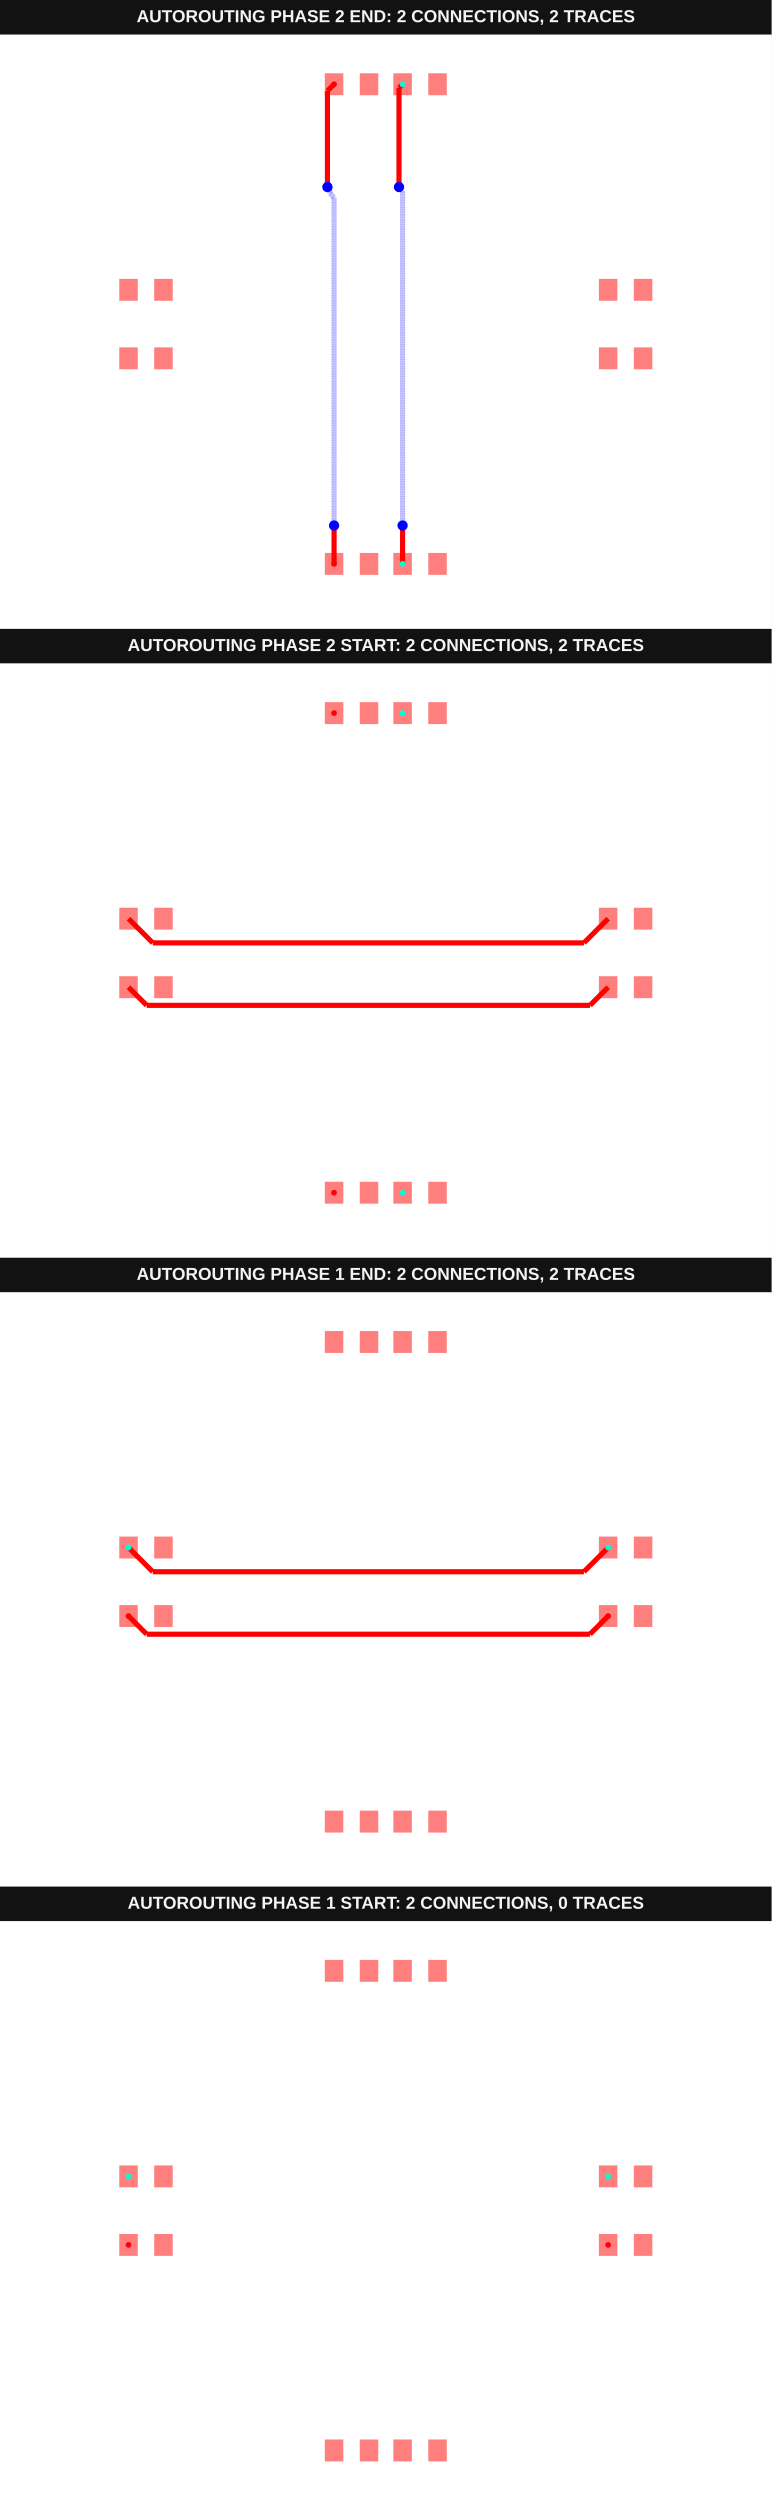
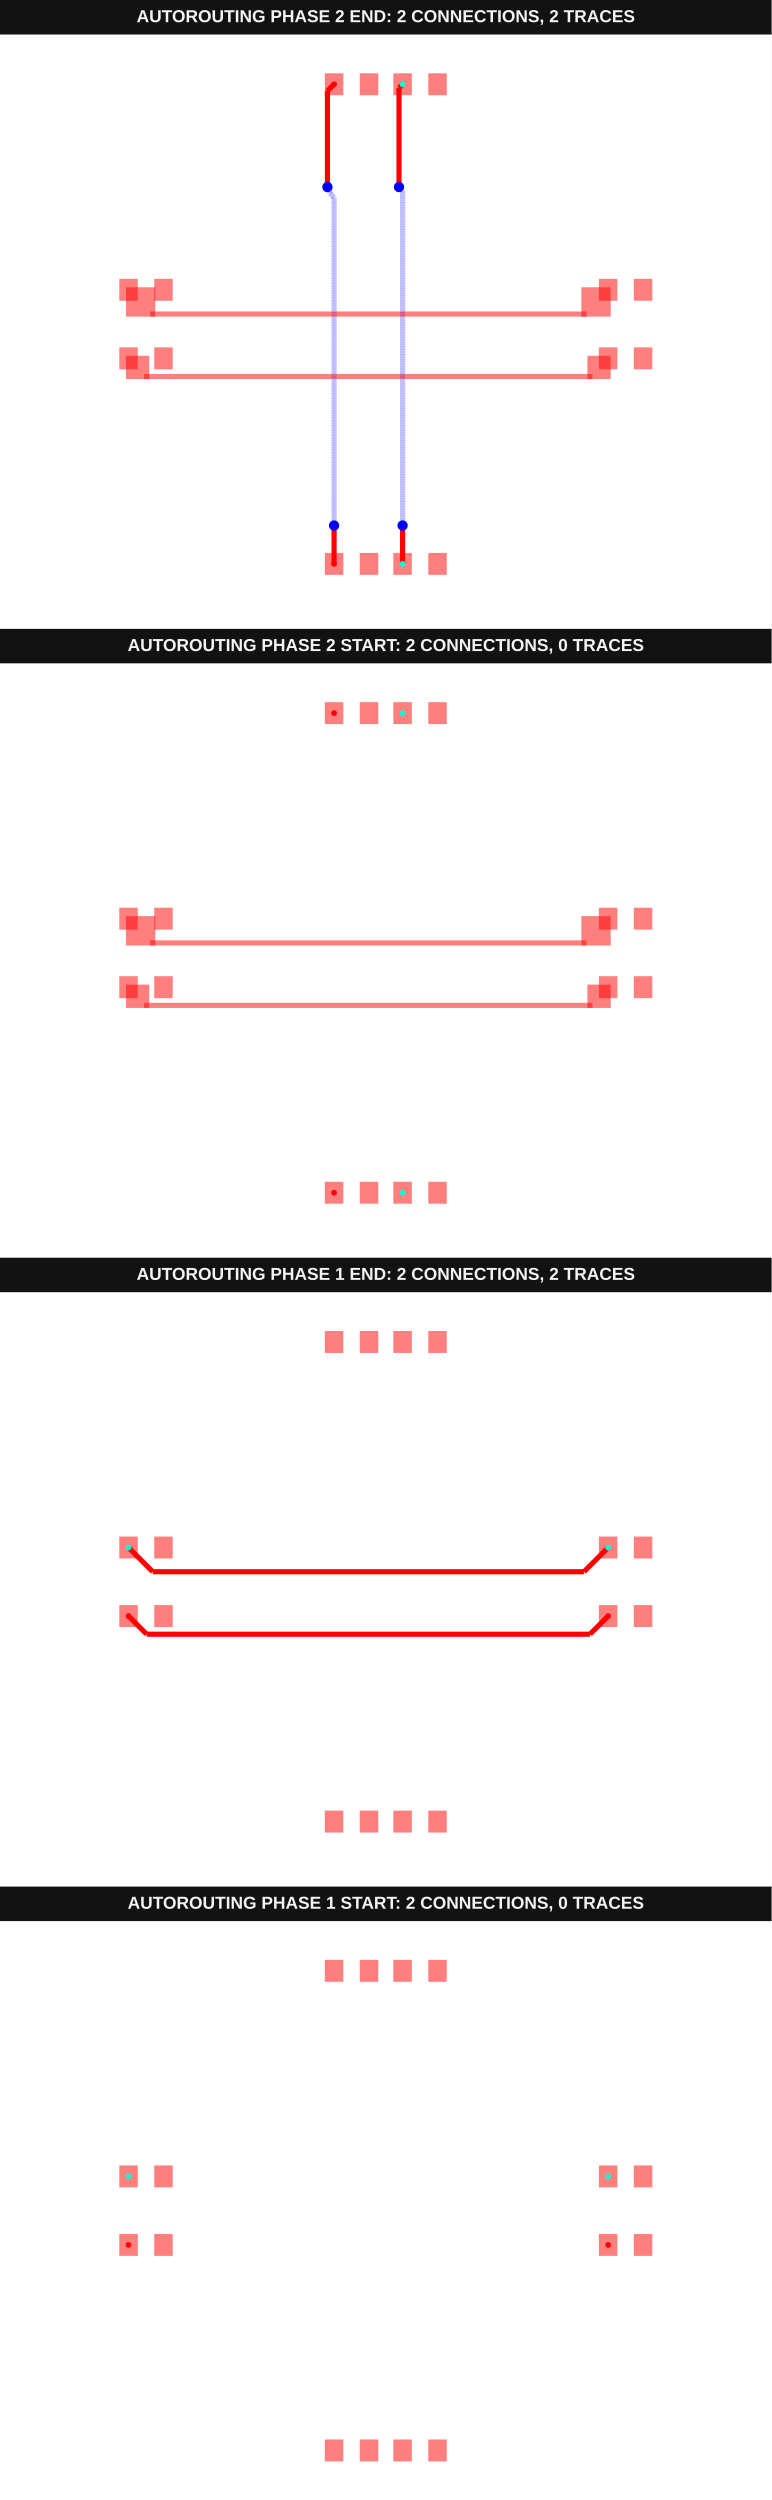
<svg xmlns="http://www.w3.org/2000/svg" width="800" height="2592" viewBox="0 0 800 2592" data-testid="autoroutingphase-connection-phase-index-arrays-horizontal-first-autorouting-srj-stack">
  <g transform="translate(0, 0) scale(1, 1) translate(0, 0)">
    <g transform="translate(0, 0) scale(1, 1) translate(0, 0)">
      <rect x="0" y="0" width="800" height="36" fill="#121212" />
      <text x="400" y="23" fill="#f4f4f4" font-family="Arial, sans-serif" font-size="18" font-weight="700" text-anchor="middle">AUTOROUTING PHASE 2 END: 2 CONNECTIONS, 2 TRACES</text>
    </g>
    <g transform="translate(0, 36) scale(1, 1) translate(0, 0)">
      <rect width="100%" height="100%" fill="#fff" />
      <g>
        <polyline data-points="0.49,-7 0.49,-6.000100282116065" data-type="line" data-label="" points="417.404,548.634 417.404,513.118" fill="none" stroke="red" stroke-width="5.328" />
      </g>
      <g>
        <polyline data-points="0.49,-6.000100282116065 0.49,-5.88" data-type="line" data-label="" points="417.404,513.118 417.404,508.852" fill="none" stroke="red" stroke-width="5.328" />
      </g>
      <g>
        <polyline data-points="0.49,-5.88 0.49,3.8695000487016307" data-type="line" data-label="" points="417.404,508.852 417.404,162.559" fill="none" stroke="rgba(0,0,255,0.5)" stroke-width="5.328" stroke-dasharray="0.2 0.2" />
      </g>
      <g>
        <polyline data-points="0.49,3.8695000487016307 0.49,3.895" data-type="line" data-label="" points="417.404,162.559 417.404,161.653" fill="none" stroke="rgba(0,0,255,0.5)" stroke-width="5.328" stroke-dasharray="0.2 0.2" />
      </g>
      <g>
        <polyline data-points="0.49,3.895 0.385,4" data-type="line" data-label="" points="417.404,161.653 413.675,157.923" fill="none" stroke="rgba(0,0,255,0.5)" stroke-width="5.328" stroke-dasharray="0.2 0.2" />
      </g>
      <g>
        <polyline data-points="0.385,4 0.385,6.895" data-type="line" data-label="" points="413.675,157.923 413.675,55.096" fill="none" stroke="red" stroke-width="5.328" />
      </g>
      <g>
        <polyline data-points="0.385,6.895 0.49,7" data-type="line" data-label="" points="413.675,55.096 417.404,51.366" fill="none" stroke="red" stroke-width="5.328" />
      </g>
      <g>
        <polyline data-points="-1.51,-7 -1.51,-6.000100282116065" data-type="line" data-label="" points="346.366,548.634 346.366,513.118" fill="none" stroke="red" stroke-width="5.328" />
      </g>
      <g>
        <polyline data-points="-1.51,-6.000100282116065 -1.51,-5.88" data-type="line" data-label="" points="346.366,513.118 346.366,508.852" fill="none" stroke="red" stroke-width="5.328" />
      </g>
      <g>
        <polyline data-points="-1.51,-5.88 -1.51,3.695608149244669" data-type="line" data-label="" points="346.366,508.852 346.366,168.735" fill="none" stroke="rgba(0,0,255,0.5)" stroke-width="5.328" stroke-dasharray="0.2 0.2" />
      </g>
      <g>
        <polyline data-points="-1.51,3.695608149244669 -1.6327016928877272,3.818309842132396" data-type="line" data-label="" points="346.366,168.735 342.008,164.377" fill="none" stroke="rgba(0,0,255,0.5)" stroke-width="5.328" stroke-dasharray="0.2 0.2" />
      </g>
      <g>
        <polyline data-points="-1.6327016928877272,3.818309842132396 -1.6327016928877272,3.928701692887727" data-type="line" data-label="" points="342.008,164.377 342.008,160.456" fill="none" stroke="rgba(0,0,255,0.5)" stroke-width="5.328" stroke-dasharray="0.2 0.2" />
      </g>
      <g>
        <polyline data-points="-1.6327016928877272,3.928701692887727 -1.704,4" data-type="line" data-label="" points="342.008,160.456 339.475,157.923" fill="none" stroke="rgba(0,0,255,0.5)" stroke-width="5.328" stroke-dasharray="0.2 0.2" />
      </g>
      <g>
        <polyline data-points="-1.704,4 -1.704,6.806" data-type="line" data-label="" points="339.475,157.923 339.475,58.257" fill="none" stroke="red" stroke-width="5.328" />
      </g>
      <g>
        <polyline data-points="-1.704,6.806 -1.51,7" data-type="line" data-label="" points="339.475,58.257 346.366,51.366" fill="none" stroke="red" stroke-width="5.328" />
      </g>
      <g>
        <rect data-type="rect" data-label="top" data-x="-7.51" data-y="-1" x="123.661" y="324.153" width="19.18" height="22.732" fill="rgba(255,0,0,0.5)" stroke="black" stroke-width="0.028" />
      </g>
      <g>
        <rect data-type="rect" data-label="top" data-x="-6.49" data-y="-1" x="159.891" y="324.153" width="19.18" height="22.732" fill="rgba(255,0,0,0.5)" stroke="black" stroke-width="0.028" />
      </g>
      <g>
        <rect data-type="rect" data-label="top" data-x="6.49" data-y="-1" x="620.929" y="324.153" width="19.18" height="22.732" fill="rgba(255,0,0,0.5)" stroke="black" stroke-width="0.028" />
      </g>
      <g>
        <rect data-type="rect" data-label="top" data-x="7.51" data-y="-1" x="657.158" y="324.153" width="19.18" height="22.732" fill="rgba(255,0,0,0.5)" stroke="black" stroke-width="0.028" />
      </g>
      <g>
        <rect data-type="rect" data-label="top" data-x="-7.51" data-y="1" x="123.661" y="253.115" width="19.18" height="22.732" fill="rgba(255,0,0,0.5)" stroke="black" stroke-width="0.028" />
      </g>
      <g>
        <rect data-type="rect" data-label="top" data-x="-6.49" data-y="1" x="159.891" y="253.115" width="19.18" height="22.732" fill="rgba(255,0,0,0.5)" stroke="black" stroke-width="0.028" />
      </g>
      <g>
        <rect data-type="rect" data-label="top" data-x="6.49" data-y="1" x="620.929" y="253.115" width="19.18" height="22.732" fill="rgba(255,0,0,0.5)" stroke="black" stroke-width="0.028" />
      </g>
      <g>
        <rect data-type="rect" data-label="top" data-x="7.51" data-y="1" x="657.158" y="253.115" width="19.18" height="22.732" fill="rgba(255,0,0,0.5)" stroke="black" stroke-width="0.028" />
      </g>
      <g>
        <rect data-type="rect" data-label="top source_trace_2" data-x="-1.51" data-y="-7" x="336.776" y="537.268" width="19.18" height="22.732" fill="rgba(255,0,0,0.5)" stroke="black" stroke-width="0.028" />
      </g>
      <g>
        <rect data-type="rect" data-label="top" data-x="-0.49" data-y="-7" x="373.005" y="537.268" width="19.18" height="22.732" fill="rgba(255,0,0,0.5)" stroke="black" stroke-width="0.028" />
      </g>
      <g>
        <rect data-type="rect" data-label="top source_trace_2" data-x="-1.51" data-y="7" x="336.776" y="40" width="19.18" height="22.732" fill="rgba(255,0,0,0.5)" stroke="black" stroke-width="0.028" />
      </g>
      <g>
        <rect data-type="rect" data-label="top" data-x="-0.49" data-y="7" x="373.005" y="40" width="19.18" height="22.732" fill="rgba(255,0,0,0.5)" stroke="black" stroke-width="0.028" />
      </g>
      <g>
        <rect data-type="rect" data-label="top source_trace_3" data-x="0.49" data-y="-7" x="407.814" y="537.268" width="19.18" height="22.732" fill="rgba(255,0,0,0.5)" stroke="black" stroke-width="0.028" />
      </g>
      <g>
        <rect data-type="rect" data-label="top" data-x="1.51" data-y="-7" x="444.044" y="537.268" width="19.18" height="22.732" fill="rgba(255,0,0,0.5)" stroke="black" stroke-width="0.028" />
      </g>
      <g>
        <rect data-type="rect" data-label="top source_trace_3" data-x="0.49" data-y="7" x="407.814" y="40" width="19.18" height="22.732" fill="rgba(255,0,0,0.5)" stroke="black" stroke-width="0.028" />
      </g>
      <g>
        <rect data-type="rect" data-label="top" data-x="1.51" data-y="7" x="444.044" y="40" width="19.18" height="22.732" fill="rgba(255,0,0,0.5)" stroke="black" stroke-width="0.028" />
      </g>
+       <g>
+         <rect data-type="rect" data-label="top" data-x="6.136529208875306" data-y="0.6465292088753052" x="602.745" y="261.817" width="30.438" height="30.438" fill="rgba(255,0,0,0.5)" stroke="black" stroke-width="0.028" />
+       </g>
+       <g>
+         <rect data-type="rect" data-label="top" data-x="-0.5099999999999998" data-y="0.29305841775061026" x="155.697" y="286.927" width="452.376" height="5.328" fill="rgba(255,0,0,0.5)" stroke="black" stroke-width="0.028" />
+       </g>
+       <g>
+         <rect data-type="rect" data-label="top" data-x="-7.156529208875305" data-y="0.6465292088753052" x="130.587" y="261.817" width="30.438" height="30.438" fill="rgba(255,0,0,0.5)" stroke="black" stroke-width="0.028" />
+       </g>
+       <g>
+         <rect data-type="rect" data-label="top" data-x="6.224925564700711" data-y="-1.2650744352992893" x="609.025" y="332.855" width="24.158" height="24.158" fill="rgba(255,0,0,0.5)" stroke="black" stroke-width="0.028" />
+       </g>
+       <g>
+         <rect data-type="rect" data-label="top" data-x="-0.5099999999999998" data-y="-1.5301488705985786" x="149.418" y="351.686" width="464.935" height="5.328" fill="rgba(255,0,0,0.5)" stroke="black" stroke-width="0.028" />
+       </g>
+       <g>
+         <rect data-type="rect" data-label="top" data-x="-7.2449255647007105" data-y="-1.2650744352992893" x="130.587" y="332.855" width="24.158" height="24.158" fill="rgba(255,0,0,0.5)" stroke="black" stroke-width="0.028" />
+       </g>
      <circle data-type="circle" data-label="" data-x="0.49" data-y="-5.88" cx="417.404" cy="508.852" r="5.328" fill="blue" stroke="none" stroke-width="0.028" />
      <circle data-type="circle" data-label="" data-x="0.385" data-y="4" cx="413.675" cy="157.923" r="5.328" fill="blue" stroke="none" stroke-width="0.028" />
      <circle data-type="circle" data-label="" data-x="-1.51" data-y="-5.88" cx="346.366" cy="508.852" r="5.328" fill="blue" stroke="none" stroke-width="0.028" />
      <circle data-type="circle" data-label="" data-x="-1.704" data-y="4" cx="339.475" cy="157.923" r="5.328" fill="blue" stroke="none" stroke-width="0.028" />
      <g>
        <circle data-type="point" data-label="source_trace_2 source_trace_2 top" data-x="-1.51" data-y="-7" cx="346.366" cy="548.634" r="3" fill="hsl(0, 100%, 50%)" />
      </g>
      <g>
        <circle data-type="point" data-label="source_trace_2 source_trace_2 top" data-x="-1.51" data-y="7" cx="346.366" cy="51.366" r="3" fill="hsl(0, 100%, 50%)" />
      </g>
      <g>
        <circle data-type="point" data-label="source_trace_3 source_trace_3 top" data-x="0.49" data-y="-7" cx="417.404" cy="548.634" r="3" fill="hsl(170, 100%, 50%)" />
      </g>
      <g>
        <circle data-type="point" data-label="source_trace_3 source_trace_3 top" data-x="0.49" data-y="7" cx="417.404" cy="51.366" r="3" fill="hsl(170, 100%, 50%)" />
      </g>
      <g id="crosshair__stack1" style="display: none">
        <line id="crosshair-h__stack1" y1="0" y2="600" stroke="#666" stroke-width="0.5" />
        <line id="crosshair-v__stack1" x1="0" x2="800" stroke="#666" stroke-width="0.5" />
        <text id="coordinates__stack1" font-family="monospace" font-size="12" fill="#666" />
      </g>
    </g>
  </g>
  <g transform="translate(0, 652) scale(1, 1) translate(0, 0)">
    <g transform="translate(0, 0) scale(1, 1) translate(0, 0)">
      <rect x="0" y="0" width="800" height="36" fill="#121212" />
-       <text x="400" y="23" fill="#f4f4f4" font-family="Arial, sans-serif" font-size="18" font-weight="700" text-anchor="middle">AUTOROUTING PHASE 2 START: 2 CONNECTIONS, 2 TRACES</text>
+       <text x="400" y="23" fill="#f4f4f4" font-family="Arial, sans-serif" font-size="18" font-weight="700" text-anchor="middle">AUTOROUTING PHASE 2 START: 2 CONNECTIONS, 0 TRACES</text>
    </g>
    <g transform="translate(0, 36) scale(1, 1) translate(0, 0)">
      <rect width="100%" height="100%" fill="#fff" />
      <g>
-         <polyline data-points="6.49,1 5.783058417750611,0.29305841775061026" data-type="line" data-label="" points="630.519,264.481 605.409,289.591" fill="none" stroke="red" stroke-width="5.328" />
-       </g>
-       <g>
-         <polyline data-points="5.783058417750611,0.29305841775061026 -6.80305841775061,0.29305841775061026" data-type="line" data-label="" points="605.409,289.591 158.361,289.591" fill="none" stroke="red" stroke-width="5.328" />
-       </g>
-       <g>
-         <polyline data-points="-6.80305841775061,0.29305841775061026 -7.51,1" data-type="line" data-label="" points="158.361,289.591 133.251,264.481" fill="none" stroke="red" stroke-width="5.328" />
-       </g>
-       <g>
-         <polyline data-points="6.49,-1 5.959851129401422,-1.5301488705985786" data-type="line" data-label="" points="630.519,335.519 611.689,354.35" fill="none" stroke="red" stroke-width="5.328" />
-       </g>
-       <g>
-         <polyline data-points="5.959851129401422,-1.5301488705985786 -6.979851129401421,-1.5301488705985786" data-type="line" data-label="" points="611.689,354.35 152.082,354.35" fill="none" stroke="red" stroke-width="5.328" />
-       </g>
-       <g>
-         <polyline data-points="-6.979851129401421,-1.5301488705985786 -7.51,-1" data-type="line" data-label="" points="152.082,354.35 133.251,335.519" fill="none" stroke="red" stroke-width="5.328" />
-       </g>
-       <g>
        <rect data-type="rect" data-label="top" data-x="-7.51" data-y="-1" x="123.661" y="324.153" width="19.18" height="22.732" fill="rgba(255,0,0,0.5)" stroke="black" stroke-width="0.028" />
      </g>
      <g>
        <rect data-type="rect" data-label="top" data-x="-6.49" data-y="-1" x="159.891" y="324.153" width="19.18" height="22.732" fill="rgba(255,0,0,0.5)" stroke="black" stroke-width="0.028" />
      </g>
      <g>
        <rect data-type="rect" data-label="top" data-x="6.49" data-y="-1" x="620.929" y="324.153" width="19.18" height="22.732" fill="rgba(255,0,0,0.5)" stroke="black" stroke-width="0.028" />
      </g>
      <g>
        <rect data-type="rect" data-label="top" data-x="7.51" data-y="-1" x="657.158" y="324.153" width="19.18" height="22.732" fill="rgba(255,0,0,0.5)" stroke="black" stroke-width="0.028" />
      </g>
      <g>
        <rect data-type="rect" data-label="top" data-x="-7.51" data-y="1" x="123.661" y="253.115" width="19.18" height="22.732" fill="rgba(255,0,0,0.5)" stroke="black" stroke-width="0.028" />
      </g>
      <g>
        <rect data-type="rect" data-label="top" data-x="-6.49" data-y="1" x="159.891" y="253.115" width="19.18" height="22.732" fill="rgba(255,0,0,0.5)" stroke="black" stroke-width="0.028" />
      </g>
      <g>
        <rect data-type="rect" data-label="top" data-x="6.49" data-y="1" x="620.929" y="253.115" width="19.18" height="22.732" fill="rgba(255,0,0,0.5)" stroke="black" stroke-width="0.028" />
      </g>
      <g>
        <rect data-type="rect" data-label="top" data-x="7.51" data-y="1" x="657.158" y="253.115" width="19.18" height="22.732" fill="rgba(255,0,0,0.5)" stroke="black" stroke-width="0.028" />
      </g>
      <g>
        <rect data-type="rect" data-label="top source_trace_2" data-x="-1.51" data-y="-7" x="336.776" y="537.268" width="19.18" height="22.732" fill="rgba(255,0,0,0.5)" stroke="black" stroke-width="0.028" />
      </g>
      <g>
        <rect data-type="rect" data-label="top" data-x="-0.49" data-y="-7" x="373.005" y="537.268" width="19.18" height="22.732" fill="rgba(255,0,0,0.5)" stroke="black" stroke-width="0.028" />
      </g>
      <g>
        <rect data-type="rect" data-label="top source_trace_2" data-x="-1.51" data-y="7" x="336.776" y="40" width="19.18" height="22.732" fill="rgba(255,0,0,0.5)" stroke="black" stroke-width="0.028" />
      </g>
      <g>
        <rect data-type="rect" data-label="top" data-x="-0.49" data-y="7" x="373.005" y="40" width="19.18" height="22.732" fill="rgba(255,0,0,0.5)" stroke="black" stroke-width="0.028" />
      </g>
      <g>
        <rect data-type="rect" data-label="top source_trace_3" data-x="0.49" data-y="-7" x="407.814" y="537.268" width="19.18" height="22.732" fill="rgba(255,0,0,0.5)" stroke="black" stroke-width="0.028" />
      </g>
      <g>
        <rect data-type="rect" data-label="top" data-x="1.51" data-y="-7" x="444.044" y="537.268" width="19.18" height="22.732" fill="rgba(255,0,0,0.5)" stroke="black" stroke-width="0.028" />
      </g>
      <g>
        <rect data-type="rect" data-label="top source_trace_3" data-x="0.49" data-y="7" x="407.814" y="40" width="19.18" height="22.732" fill="rgba(255,0,0,0.5)" stroke="black" stroke-width="0.028" />
      </g>
      <g>
        <rect data-type="rect" data-label="top" data-x="1.51" data-y="7" x="444.044" y="40" width="19.18" height="22.732" fill="rgba(255,0,0,0.5)" stroke="black" stroke-width="0.028" />
+       </g>
+       <g>
+         <rect data-type="rect" data-label="top" data-x="6.136529208875306" data-y="0.6465292088753052" x="602.745" y="261.817" width="30.438" height="30.438" fill="rgba(255,0,0,0.5)" stroke="black" stroke-width="0.028" />
+       </g>
+       <g>
+         <rect data-type="rect" data-label="top" data-x="-0.5099999999999998" data-y="0.29305841775061026" x="155.697" y="286.927" width="452.376" height="5.328" fill="rgba(255,0,0,0.5)" stroke="black" stroke-width="0.028" />
+       </g>
+       <g>
+         <rect data-type="rect" data-label="top" data-x="-7.156529208875305" data-y="0.6465292088753052" x="130.587" y="261.817" width="30.438" height="30.438" fill="rgba(255,0,0,0.5)" stroke="black" stroke-width="0.028" />
+       </g>
+       <g>
+         <rect data-type="rect" data-label="top" data-x="6.224925564700711" data-y="-1.2650744352992893" x="609.025" y="332.855" width="24.158" height="24.158" fill="rgba(255,0,0,0.5)" stroke="black" stroke-width="0.028" />
+       </g>
+       <g>
+         <rect data-type="rect" data-label="top" data-x="-0.5099999999999998" data-y="-1.5301488705985786" x="149.418" y="351.686" width="464.935" height="5.328" fill="rgba(255,0,0,0.5)" stroke="black" stroke-width="0.028" />
+       </g>
+       <g>
+         <rect data-type="rect" data-label="top" data-x="-7.2449255647007105" data-y="-1.2650744352992893" x="130.587" y="332.855" width="24.158" height="24.158" fill="rgba(255,0,0,0.5)" stroke="black" stroke-width="0.028" />
      </g>
      <g>
        <circle data-type="point" data-label="source_trace_2 source_trace_2 top" data-x="-1.51" data-y="-7" cx="346.366" cy="548.634" r="3" fill="hsl(0, 100%, 50%)" />
      </g>
      <g>
        <circle data-type="point" data-label="source_trace_2 source_trace_2 top" data-x="-1.51" data-y="7" cx="346.366" cy="51.366" r="3" fill="hsl(0, 100%, 50%)" />
      </g>
      <g>
        <circle data-type="point" data-label="source_trace_3 source_trace_3 top" data-x="0.49" data-y="-7" cx="417.404" cy="548.634" r="3" fill="hsl(170, 100%, 50%)" />
      </g>
      <g>
        <circle data-type="point" data-label="source_trace_3 source_trace_3 top" data-x="0.49" data-y="7" cx="417.404" cy="51.366" r="3" fill="hsl(170, 100%, 50%)" />
      </g>
      <g id="crosshair__stack1__stack1" style="display: none">
        <line id="crosshair-h__stack1__stack1" y1="0" y2="600" stroke="#666" stroke-width="0.5" />
        <line id="crosshair-v__stack1__stack1" x1="0" x2="800" stroke="#666" stroke-width="0.5" />
        <text id="coordinates__stack1__stack1" font-family="monospace" font-size="12" fill="#666" />
      </g>
    </g>
  </g>
  <g transform="translate(0, 1304) scale(1, 1) translate(0, 0)">
    <g transform="translate(0, 0) scale(1, 1) translate(0, 0)">
      <rect x="0" y="0" width="800" height="36" fill="#121212" />
      <text x="400" y="23" fill="#f4f4f4" font-family="Arial, sans-serif" font-size="18" font-weight="700" text-anchor="middle">AUTOROUTING PHASE 1 END: 2 CONNECTIONS, 2 TRACES</text>
    </g>
    <g transform="translate(0, 36) scale(1, 1) translate(0, 0)">
      <rect width="100%" height="100%" fill="#fff" />
      <g>
        <polyline data-points="6.49,1 5.783058417750611,0.29305841775061026" data-type="line" data-label="" points="630.519,264.481 605.409,289.591" fill="none" stroke="red" stroke-width="5.328" />
      </g>
      <g>
        <polyline data-points="5.783058417750611,0.29305841775061026 -6.80305841775061,0.29305841775061026" data-type="line" data-label="" points="605.409,289.591 158.361,289.591" fill="none" stroke="red" stroke-width="5.328" />
      </g>
      <g>
        <polyline data-points="-6.80305841775061,0.29305841775061026 -7.51,1" data-type="line" data-label="" points="158.361,289.591 133.251,264.481" fill="none" stroke="red" stroke-width="5.328" />
      </g>
      <g>
        <polyline data-points="6.49,-1 5.959851129401422,-1.5301488705985786" data-type="line" data-label="" points="630.519,335.519 611.689,354.35" fill="none" stroke="red" stroke-width="5.328" />
      </g>
      <g>
        <polyline data-points="5.959851129401422,-1.5301488705985786 -6.979851129401421,-1.5301488705985786" data-type="line" data-label="" points="611.689,354.35 152.082,354.35" fill="none" stroke="red" stroke-width="5.328" />
      </g>
      <g>
        <polyline data-points="-6.979851129401421,-1.5301488705985786 -7.51,-1" data-type="line" data-label="" points="152.082,354.35 133.251,335.519" fill="none" stroke="red" stroke-width="5.328" />
      </g>
      <g>
        <rect data-type="rect" data-label="top source_trace_0" data-x="-7.51" data-y="-1" x="123.661" y="324.153" width="19.18" height="22.732" fill="rgba(255,0,0,0.5)" stroke="black" stroke-width="0.028" />
      </g>
      <g>
        <rect data-type="rect" data-label="top" data-x="-6.49" data-y="-1" x="159.891" y="324.153" width="19.18" height="22.732" fill="rgba(255,0,0,0.5)" stroke="black" stroke-width="0.028" />
      </g>
      <g>
        <rect data-type="rect" data-label="top source_trace_0" data-x="6.49" data-y="-1" x="620.929" y="324.153" width="19.18" height="22.732" fill="rgba(255,0,0,0.5)" stroke="black" stroke-width="0.028" />
      </g>
      <g>
        <rect data-type="rect" data-label="top" data-x="7.51" data-y="-1" x="657.158" y="324.153" width="19.18" height="22.732" fill="rgba(255,0,0,0.5)" stroke="black" stroke-width="0.028" />
      </g>
      <g>
        <rect data-type="rect" data-label="top source_trace_1" data-x="-7.51" data-y="1" x="123.661" y="253.115" width="19.18" height="22.732" fill="rgba(255,0,0,0.5)" stroke="black" stroke-width="0.028" />
      </g>
      <g>
        <rect data-type="rect" data-label="top" data-x="-6.49" data-y="1" x="159.891" y="253.115" width="19.18" height="22.732" fill="rgba(255,0,0,0.5)" stroke="black" stroke-width="0.028" />
      </g>
      <g>
        <rect data-type="rect" data-label="top source_trace_1" data-x="6.49" data-y="1" x="620.929" y="253.115" width="19.18" height="22.732" fill="rgba(255,0,0,0.5)" stroke="black" stroke-width="0.028" />
      </g>
      <g>
        <rect data-type="rect" data-label="top" data-x="7.51" data-y="1" x="657.158" y="253.115" width="19.18" height="22.732" fill="rgba(255,0,0,0.5)" stroke="black" stroke-width="0.028" />
      </g>
      <g>
        <rect data-type="rect" data-label="top" data-x="-1.51" data-y="-7" x="336.776" y="537.268" width="19.18" height="22.732" fill="rgba(255,0,0,0.5)" stroke="black" stroke-width="0.028" />
      </g>
      <g>
        <rect data-type="rect" data-label="top" data-x="-0.49" data-y="-7" x="373.005" y="537.268" width="19.18" height="22.732" fill="rgba(255,0,0,0.5)" stroke="black" stroke-width="0.028" />
      </g>
      <g>
        <rect data-type="rect" data-label="top" data-x="-1.51" data-y="7" x="336.776" y="40" width="19.18" height="22.732" fill="rgba(255,0,0,0.5)" stroke="black" stroke-width="0.028" />
      </g>
      <g>
        <rect data-type="rect" data-label="top" data-x="-0.49" data-y="7" x="373.005" y="40" width="19.18" height="22.732" fill="rgba(255,0,0,0.5)" stroke="black" stroke-width="0.028" />
      </g>
      <g>
        <rect data-type="rect" data-label="top" data-x="0.49" data-y="-7" x="407.814" y="537.268" width="19.18" height="22.732" fill="rgba(255,0,0,0.5)" stroke="black" stroke-width="0.028" />
      </g>
      <g>
        <rect data-type="rect" data-label="top" data-x="1.51" data-y="-7" x="444.044" y="537.268" width="19.18" height="22.732" fill="rgba(255,0,0,0.5)" stroke="black" stroke-width="0.028" />
      </g>
      <g>
        <rect data-type="rect" data-label="top" data-x="0.49" data-y="7" x="407.814" y="40" width="19.18" height="22.732" fill="rgba(255,0,0,0.5)" stroke="black" stroke-width="0.028" />
      </g>
      <g>
        <rect data-type="rect" data-label="top" data-x="1.51" data-y="7" x="444.044" y="40" width="19.18" height="22.732" fill="rgba(255,0,0,0.5)" stroke="black" stroke-width="0.028" />
      </g>
      <g>
        <circle data-type="point" data-label="source_trace_0 source_trace_0 top" data-x="-7.51" data-y="-1" cx="133.251" cy="335.519" r="3" fill="hsl(0, 100%, 50%)" />
      </g>
      <g>
        <circle data-type="point" data-label="source_trace_0 source_trace_0 top" data-x="6.49" data-y="-1" cx="630.519" cy="335.519" r="3" fill="hsl(0, 100%, 50%)" />
      </g>
      <g>
        <circle data-type="point" data-label="source_trace_1 source_trace_1 top" data-x="-7.51" data-y="1" cx="133.251" cy="264.481" r="3" fill="hsl(170, 100%, 50%)" />
      </g>
      <g>
        <circle data-type="point" data-label="source_trace_1 source_trace_1 top" data-x="6.49" data-y="1" cx="630.519" cy="264.481" r="3" fill="hsl(170, 100%, 50%)" />
      </g>
      <g id="crosshair__stack1__stack2" style="display: none">
        <line id="crosshair-h__stack1__stack2" y1="0" y2="600" stroke="#666" stroke-width="0.5" />
        <line id="crosshair-v__stack1__stack2" x1="0" x2="800" stroke="#666" stroke-width="0.5" />
        <text id="coordinates__stack1__stack2" font-family="monospace" font-size="12" fill="#666" />
      </g>
    </g>
  </g>
  <g transform="translate(0, 1956) scale(1, 1) translate(0, 0)">
    <g transform="translate(0, 0) scale(1, 1) translate(0, 0)">
      <rect x="0" y="0" width="800" height="36" fill="#121212" />
      <text x="400" y="23" fill="#f4f4f4" font-family="Arial, sans-serif" font-size="18" font-weight="700" text-anchor="middle">AUTOROUTING PHASE 1 START: 2 CONNECTIONS, 0 TRACES</text>
    </g>
    <g transform="translate(0, 36) scale(1, 1) translate(0, 0)">
      <rect width="100%" height="100%" fill="#fff" />
      <g>
        <rect data-type="rect" data-label="top source_trace_0" data-x="-7.51" data-y="-1" x="123.661" y="324.153" width="19.18" height="22.732" fill="rgba(255,0,0,0.5)" stroke="black" stroke-width="0.028" />
      </g>
      <g>
        <rect data-type="rect" data-label="top" data-x="-6.49" data-y="-1" x="159.891" y="324.153" width="19.18" height="22.732" fill="rgba(255,0,0,0.5)" stroke="black" stroke-width="0.028" />
      </g>
      <g>
        <rect data-type="rect" data-label="top source_trace_0" data-x="6.49" data-y="-1" x="620.929" y="324.153" width="19.18" height="22.732" fill="rgba(255,0,0,0.5)" stroke="black" stroke-width="0.028" />
      </g>
      <g>
        <rect data-type="rect" data-label="top" data-x="7.51" data-y="-1" x="657.158" y="324.153" width="19.18" height="22.732" fill="rgba(255,0,0,0.5)" stroke="black" stroke-width="0.028" />
      </g>
      <g>
        <rect data-type="rect" data-label="top source_trace_1" data-x="-7.51" data-y="1" x="123.661" y="253.115" width="19.18" height="22.732" fill="rgba(255,0,0,0.5)" stroke="black" stroke-width="0.028" />
      </g>
      <g>
        <rect data-type="rect" data-label="top" data-x="-6.49" data-y="1" x="159.891" y="253.115" width="19.18" height="22.732" fill="rgba(255,0,0,0.5)" stroke="black" stroke-width="0.028" />
      </g>
      <g>
        <rect data-type="rect" data-label="top source_trace_1" data-x="6.49" data-y="1" x="620.929" y="253.115" width="19.18" height="22.732" fill="rgba(255,0,0,0.5)" stroke="black" stroke-width="0.028" />
      </g>
      <g>
        <rect data-type="rect" data-label="top" data-x="7.51" data-y="1" x="657.158" y="253.115" width="19.18" height="22.732" fill="rgba(255,0,0,0.5)" stroke="black" stroke-width="0.028" />
      </g>
      <g>
        <rect data-type="rect" data-label="top" data-x="-1.51" data-y="-7" x="336.776" y="537.268" width="19.18" height="22.732" fill="rgba(255,0,0,0.5)" stroke="black" stroke-width="0.028" />
      </g>
      <g>
        <rect data-type="rect" data-label="top" data-x="-0.49" data-y="-7" x="373.005" y="537.268" width="19.18" height="22.732" fill="rgba(255,0,0,0.5)" stroke="black" stroke-width="0.028" />
      </g>
      <g>
        <rect data-type="rect" data-label="top" data-x="-1.51" data-y="7" x="336.776" y="40" width="19.18" height="22.732" fill="rgba(255,0,0,0.5)" stroke="black" stroke-width="0.028" />
      </g>
      <g>
        <rect data-type="rect" data-label="top" data-x="-0.49" data-y="7" x="373.005" y="40" width="19.18" height="22.732" fill="rgba(255,0,0,0.5)" stroke="black" stroke-width="0.028" />
      </g>
      <g>
        <rect data-type="rect" data-label="top" data-x="0.49" data-y="-7" x="407.814" y="537.268" width="19.18" height="22.732" fill="rgba(255,0,0,0.5)" stroke="black" stroke-width="0.028" />
      </g>
      <g>
        <rect data-type="rect" data-label="top" data-x="1.51" data-y="-7" x="444.044" y="537.268" width="19.18" height="22.732" fill="rgba(255,0,0,0.5)" stroke="black" stroke-width="0.028" />
      </g>
      <g>
        <rect data-type="rect" data-label="top" data-x="0.49" data-y="7" x="407.814" y="40" width="19.18" height="22.732" fill="rgba(255,0,0,0.5)" stroke="black" stroke-width="0.028" />
      </g>
      <g>
        <rect data-type="rect" data-label="top" data-x="1.51" data-y="7" x="444.044" y="40" width="19.18" height="22.732" fill="rgba(255,0,0,0.5)" stroke="black" stroke-width="0.028" />
      </g>
      <g>
        <circle data-type="point" data-label="source_trace_0 source_trace_0 top" data-x="-7.51" data-y="-1" cx="133.251" cy="335.519" r="3" fill="hsl(0, 100%, 50%)" />
      </g>
      <g>
        <circle data-type="point" data-label="source_trace_0 source_trace_0 top" data-x="6.49" data-y="-1" cx="630.519" cy="335.519" r="3" fill="hsl(0, 100%, 50%)" />
      </g>
      <g>
        <circle data-type="point" data-label="source_trace_1 source_trace_1 top" data-x="-7.51" data-y="1" cx="133.251" cy="264.481" r="3" fill="hsl(170, 100%, 50%)" />
      </g>
      <g>
        <circle data-type="point" data-label="source_trace_1 source_trace_1 top" data-x="6.49" data-y="1" cx="630.519" cy="264.481" r="3" fill="hsl(170, 100%, 50%)" />
      </g>
      <g id="crosshair__stack1__stack3" style="display: none">
        <line id="crosshair-h__stack1__stack3" y1="0" y2="600" stroke="#666" stroke-width="0.5" />
        <line id="crosshair-v__stack1__stack3" x1="0" x2="800" stroke="#666" stroke-width="0.5" />
        <text id="coordinates__stack1__stack3" font-family="monospace" font-size="12" fill="#666" />
      </g>
    </g>
  </g>
</svg>
